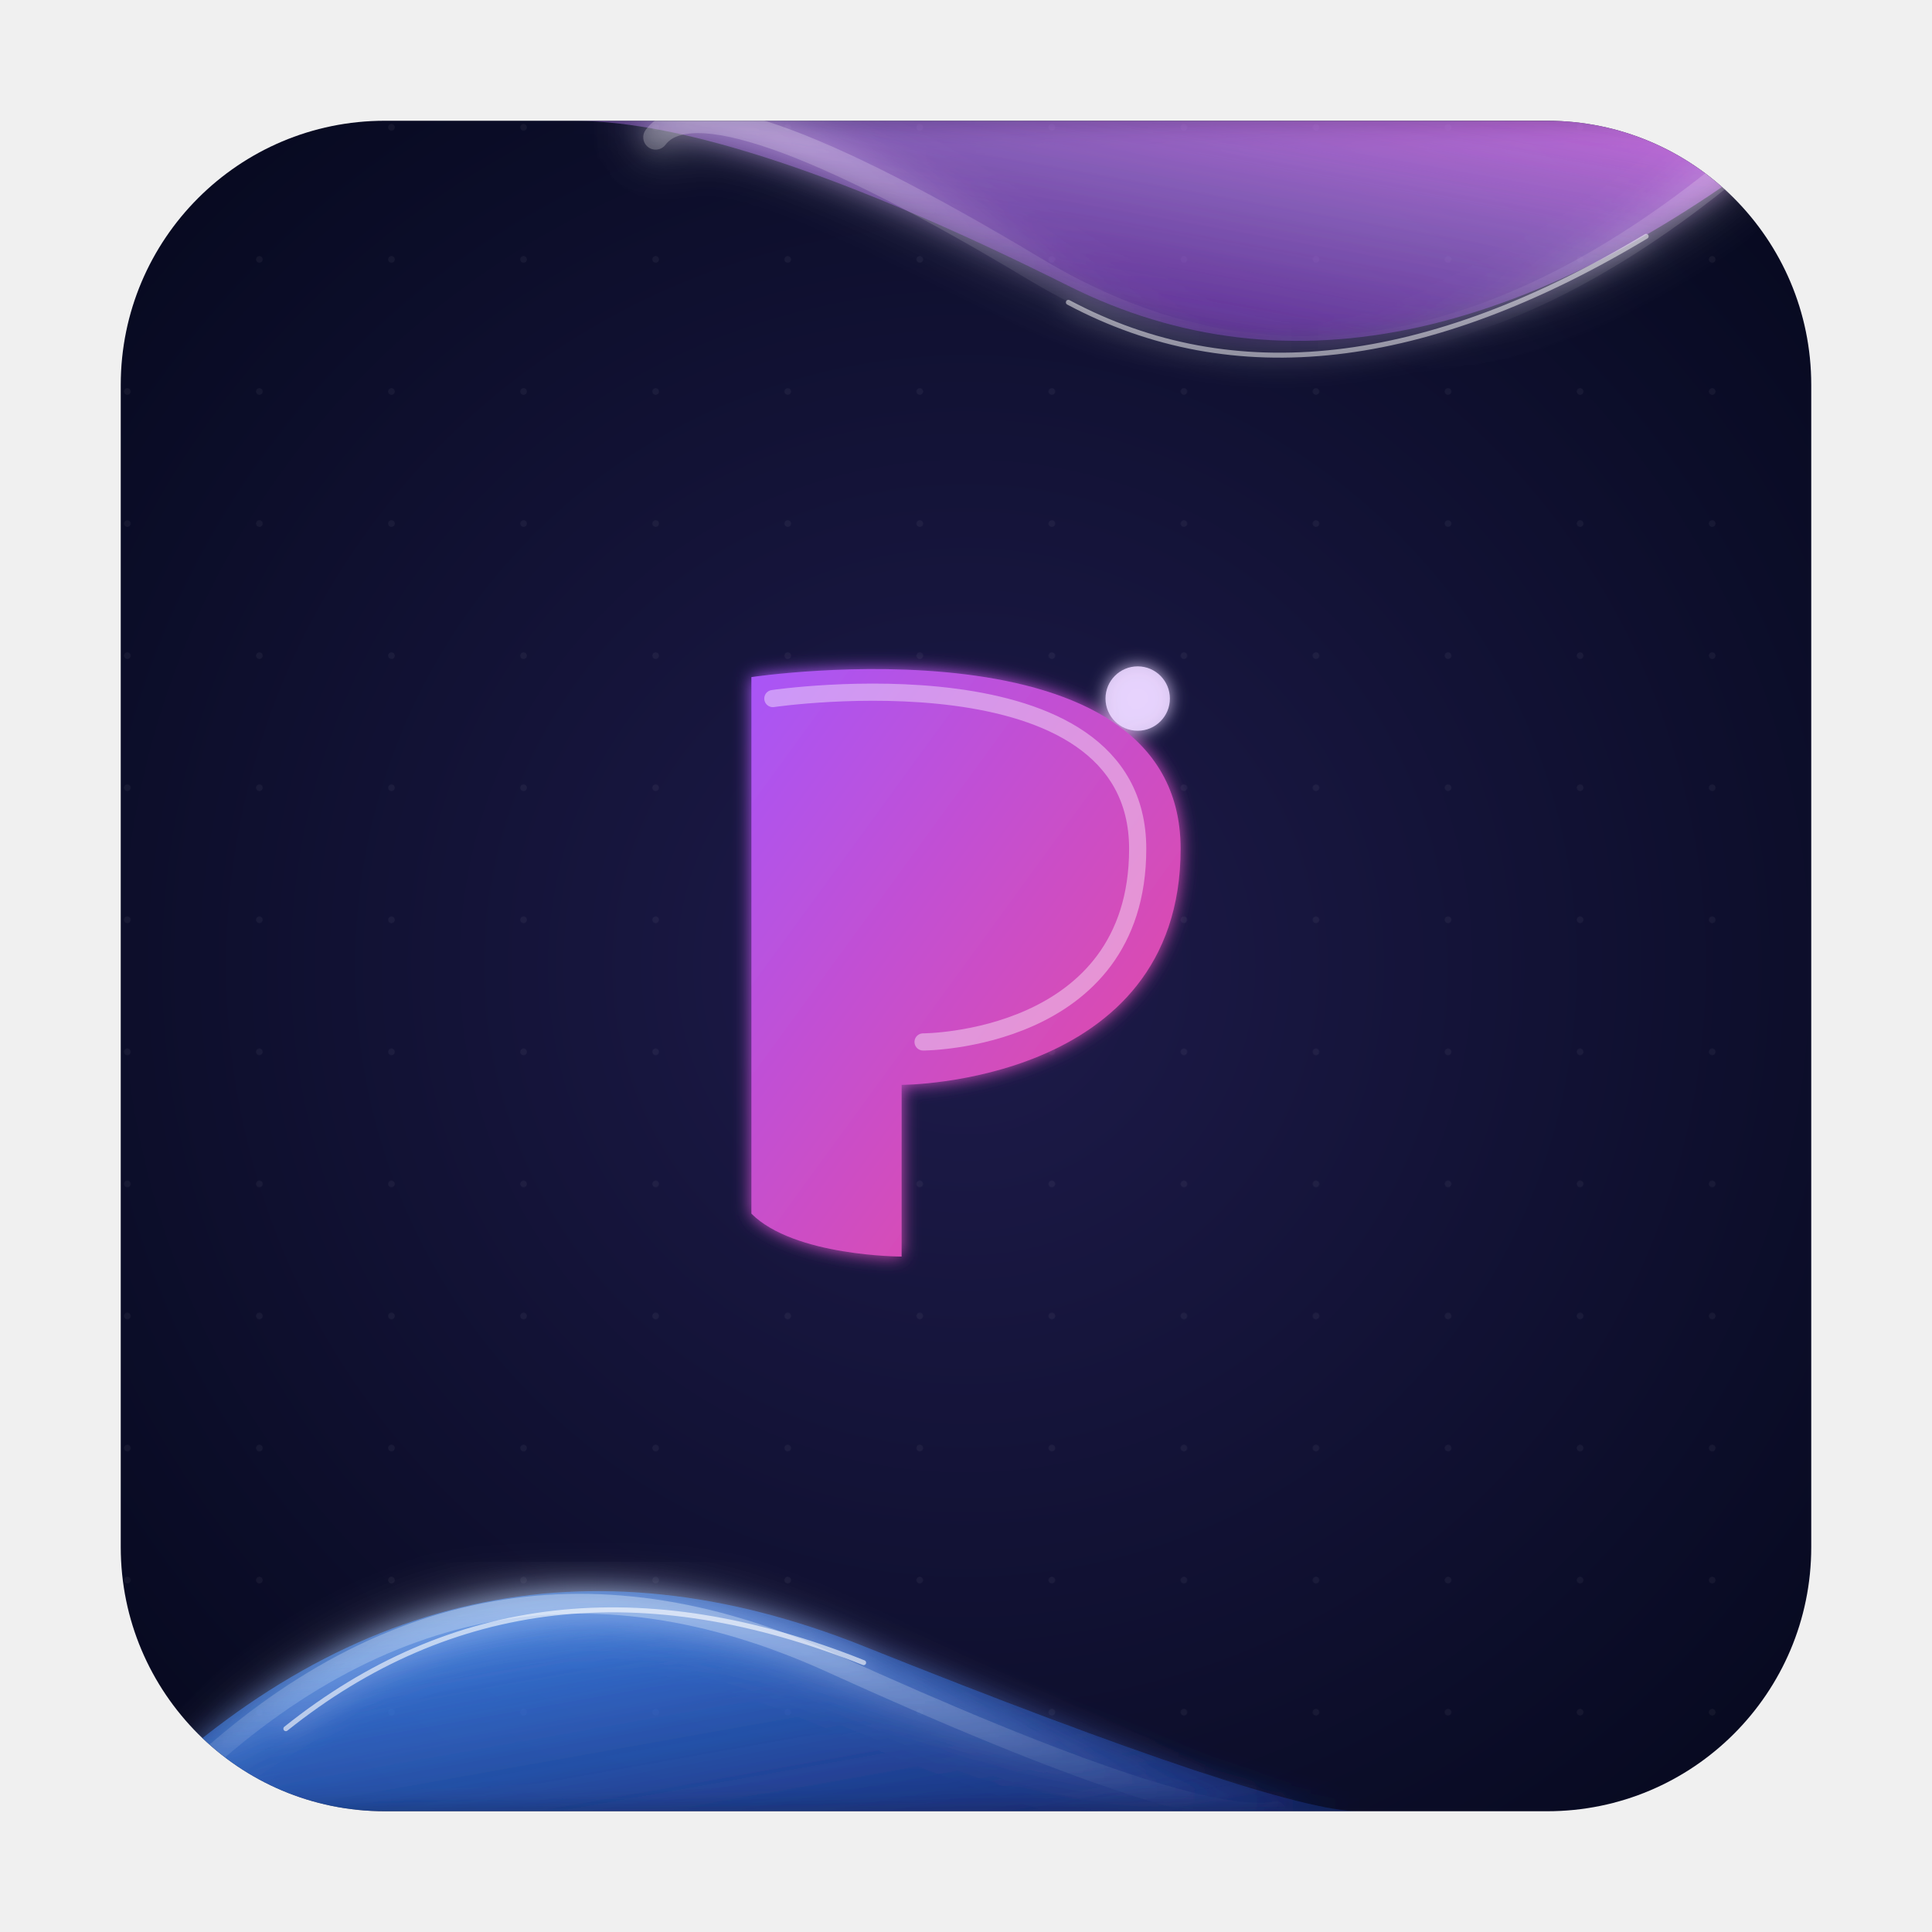
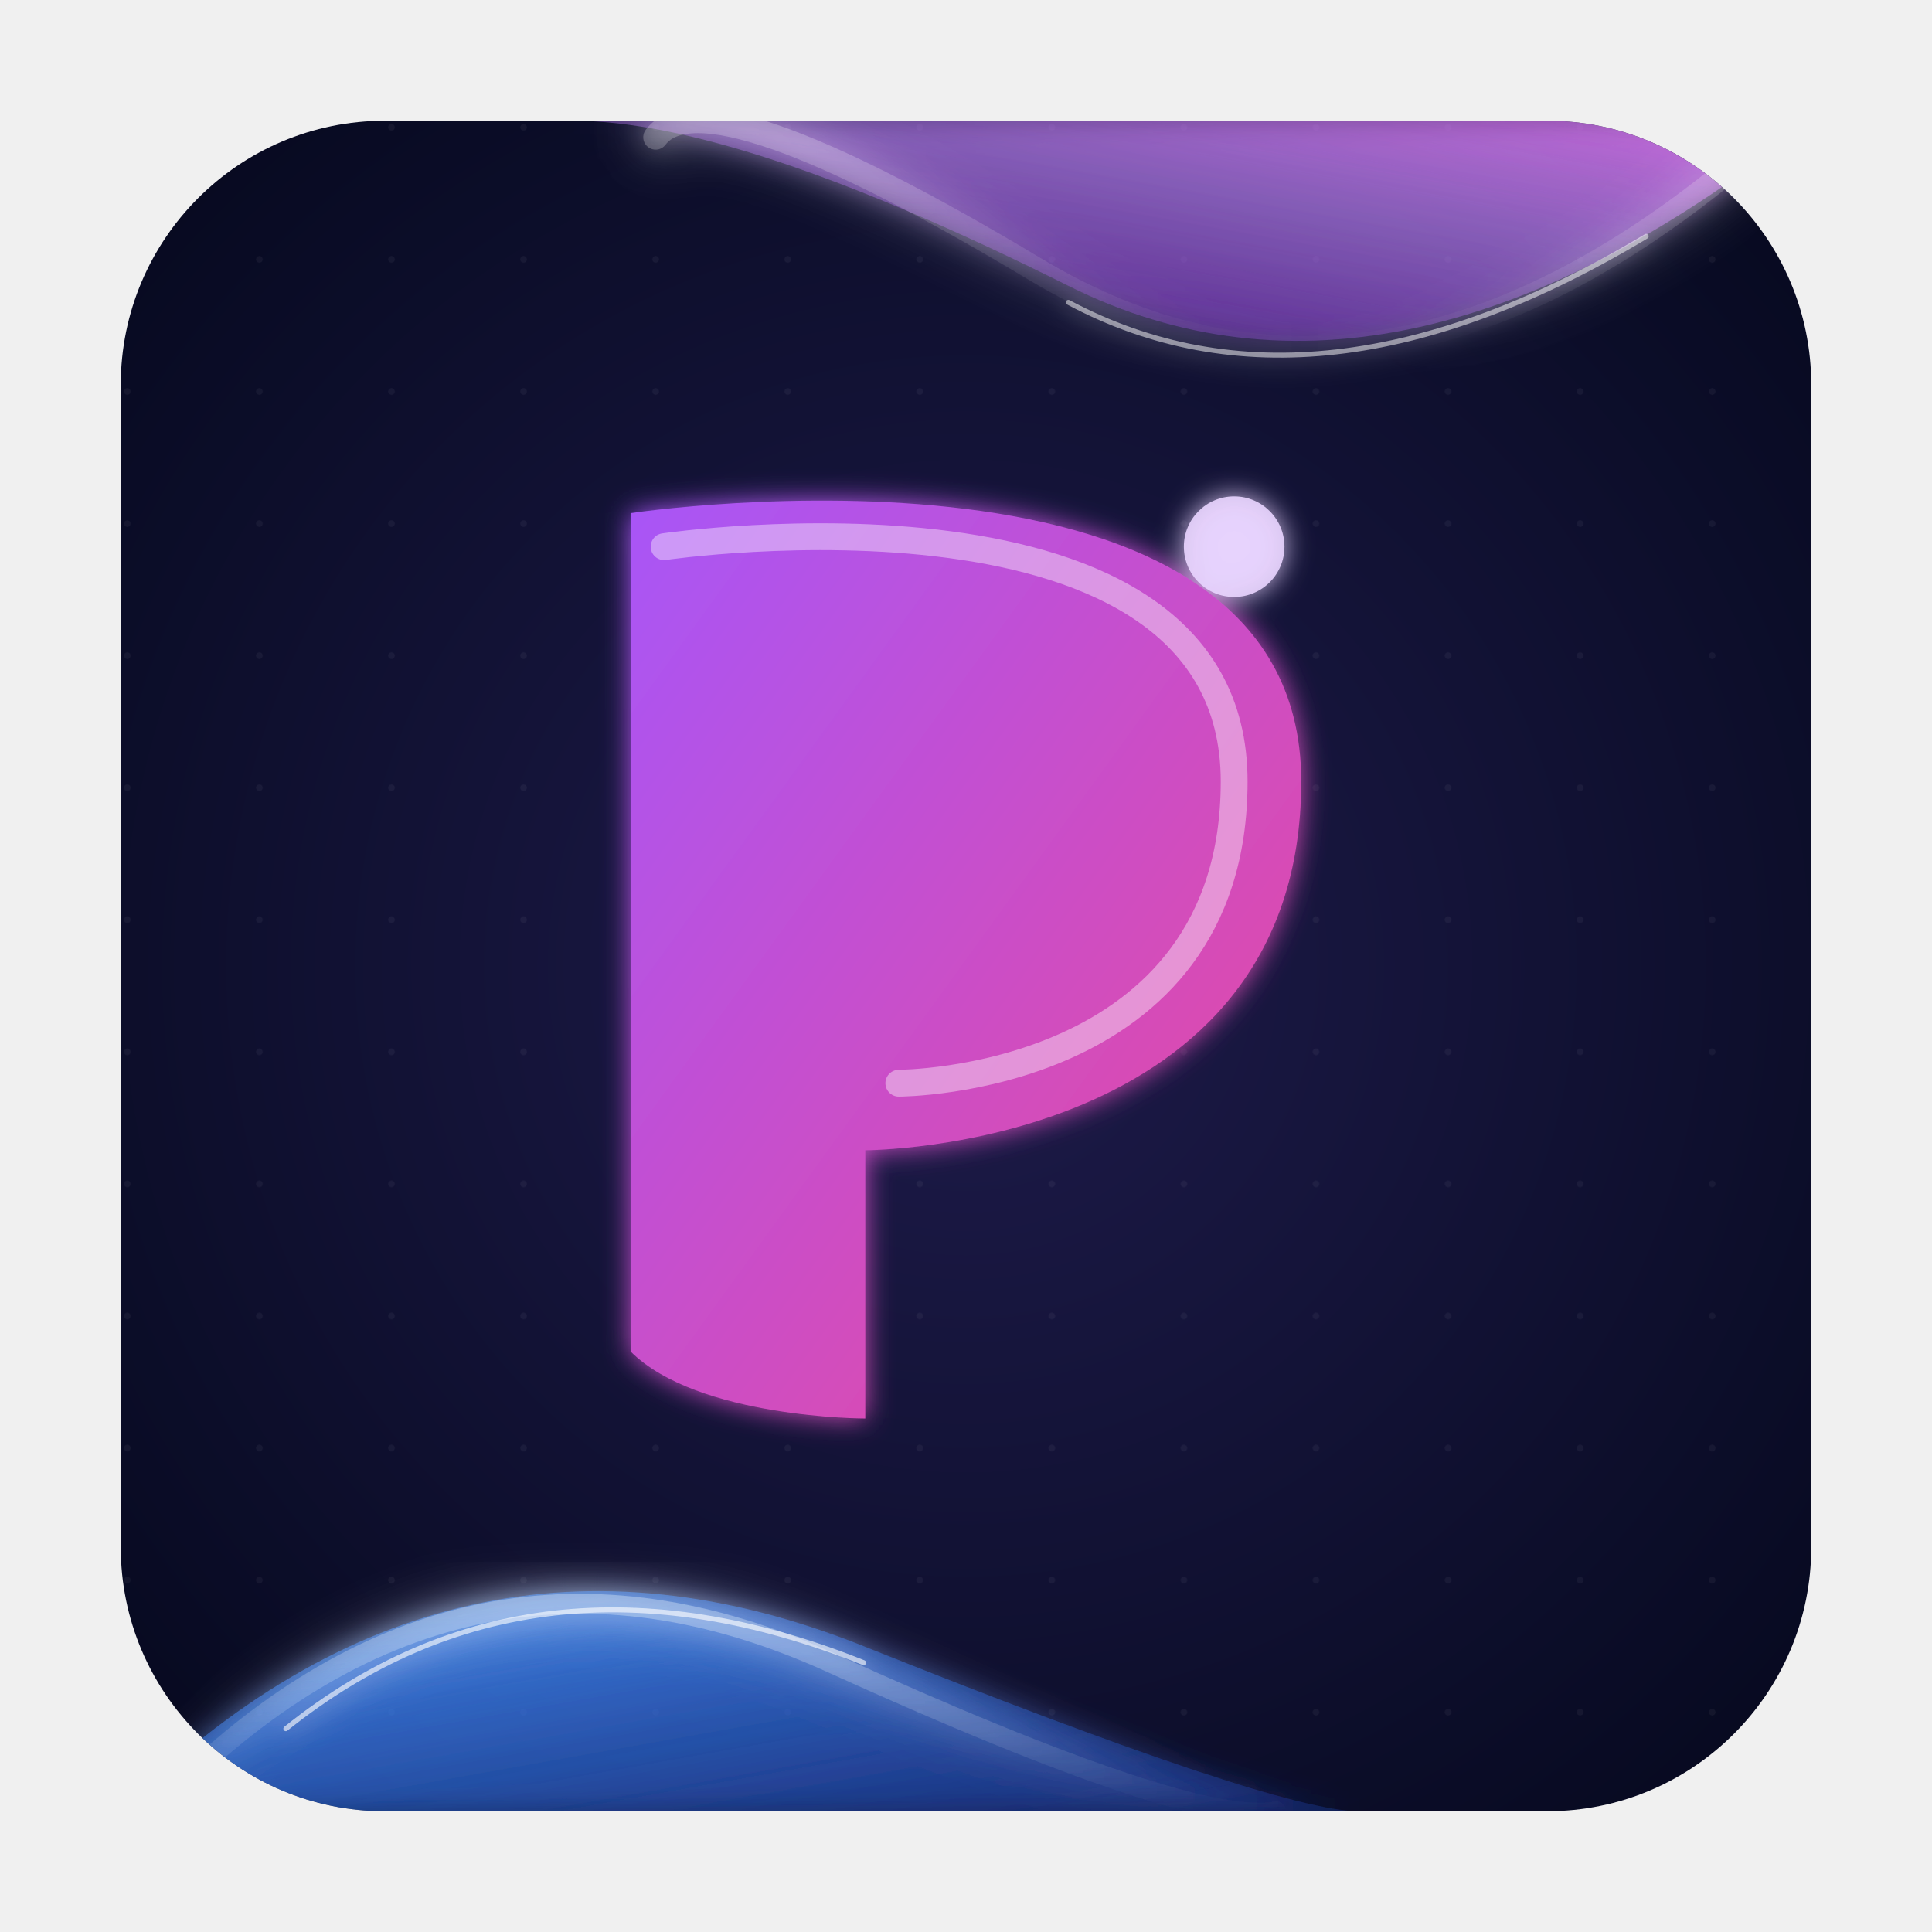
<svg xmlns="http://www.w3.org/2000/svg" viewBox="0 0 512 512">
  <defs>
    <radialGradient id="deepBg" cx="50%" cy="50%" r="80%">
      <stop offset="0%" style="stop-color:#1e1b4b;stop-opacity:1" />
      <stop offset="100%" style="stop-color:#020617;stop-opacity:1" />
    </radialGradient>
    <linearGradient id="mainGradient" x1="0%" y1="0%" x2="100%" y2="100%">
      <stop offset="0%" style="stop-color:#a855f7;stop-opacity:1" />
      <stop offset="100%" style="stop-color:#ec4899;stop-opacity:1" />
    </linearGradient>
    <linearGradient id="liquidBlue3D" x1="0%" y1="0%" x2="100%" y2="100%">
      <stop offset="0%" style="stop-color:#60a5fa;stop-opacity:0.9" />
      <stop offset="40%" style="stop-color:#3b82f6;stop-opacity:0.6" />
      <stop offset="100%" style="stop-color:#1e40af;stop-opacity:0.4" />
    </linearGradient>
    <linearGradient id="liquidPurple3D" x1="100%" y1="0%" x2="0%" y2="100%">
      <stop offset="0%" style="stop-color:#e879f9;stop-opacity:0.9" />
      <stop offset="40%" style="stop-color:#c084fc;stop-opacity:0.6" />
      <stop offset="100%" style="stop-color:#7e22ce;stop-opacity:0.4" />
    </linearGradient>
    <linearGradient id="glassSheen" x1="0%" y1="0%" x2="0%" y2="100%">
      <stop offset="0%" style="stop-color:#ffffff;stop-opacity:0.8" />
      <stop offset="100%" style="stop-color:#ffffff;stop-opacity:0.0" />
    </linearGradient>
    <filter id="glassBlur" x="-20%" y="-20%" width="140%" height="140%">
      <feGaussianBlur stdDeviation="15" result="blur" />
      <feComposite in="SourceGraphic" in2="blur" operator="over" />
    </filter>
    <filter id="liquidGlow" x="-50%" y="-50%" width="200%" height="200%">
      <feGaussianBlur stdDeviation="8" result="coloredBlur" />
      <feMerge>
        <feMergeNode in="coloredBlur" />
        <feMergeNode in="SourceGraphic" />
      </feMerge>
    </filter>
    <filter id="glow" x="-20%" y="-20%" width="140%" height="140%">
      <feGaussianBlur stdDeviation="4" result="coloredBlur" />
      <feMerge>
        <feMergeNode in="coloredBlur" />
        <feMergeNode in="SourceGraphic" />
      </feMerge>
    </filter>
    <clipPath id="iconClip">
      <rect width="512" height="512" rx="80" />
    </clipPath>
    <pattern id="gridPattern" width="40" height="40" patternUnits="userSpaceOnUse">
      <circle cx="2" cy="2" r="1" fill="white" fill-opacity="0.05" />
    </pattern>
  </defs>
  <g transform="translate(32, 32) scale(0.875)">
    <rect width="512" height="512" fill="url(#deepBg)" rx="80" />
    <rect width="512" height="512" fill="url(#gridPattern)" rx="80" />
    <g clip-path="url(#iconClip)">
      <g transform="translate(25, 287) scale(0.5)" filter="url(#liquidGlow)">
        <path d="M -50 450 Q 150 250 400 350 T 700 450 Z" fill="url(#liquidBlue3D)" opacity="0.8" />
        <path d="M -20 440 Q 160 260 380 360 T 650 450" fill="none" stroke="url(#glassSheen)" stroke-width="12" stroke-opacity="0.4" stroke-linecap="round" filter="url(#glassBlur)" />
        <path d="M 50 400 Q 200 280 400 360" fill="none" stroke="white" stroke-width="3" stroke-opacity="0.6" stroke-linecap="round" />
      </g>
      <g transform="translate(-113, 25) scale(0.5)" filter="url(#liquidGlow)">
        <path d="M 1250 -50 Q 1000 150 800 50 T 500 -50 Z" fill="url(#liquidPurple3D)" opacity="0.7" />
        <path d="M 1200 -20 Q 980 160 780 40 T 550 -40" fill="none" stroke="url(#glassSheen)" stroke-width="15" stroke-opacity="0.3" stroke-linecap="round" filter="url(#glassBlur)" />
        <path d="M 1150 20 Q 950 140 800 60" fill="none" stroke="white" stroke-width="3" stroke-opacity="0.5" stroke-linecap="round" />
      </g>
-       <g transform="translate(74, 71) scale(0.65)" filter="url(#glow)">
+       <g transform="translate(-28.4, -33.5) scale(1.0156)" filter="url(#glow)">
        <path d="M180 150 C 180 150, 380 120, 380 230 C 380 340, 250 340, 250 340 L 250 420 C 250 420, 200 420, 180 400 Z" fill="url(#mainGradient)" />
        <path d="M190 160 C 190 160, 360 135, 360 230 C 360 320, 260 320, 260 320" fill="none" stroke="white" stroke-width="8" stroke-opacity="0.4" stroke-linecap="round" />
        <circle cx="360" cy="160" r="15" fill="#e9d5ff" fill-opacity="0.9" />
      </g>
    </g>
    <path d="M 0 0 L 512 0 L 512 512 L 0 512 Z" fill="url(#gridPattern)" opacity="0.05" style="mix-blend-mode: overlay;" />
  </g>
</svg>
